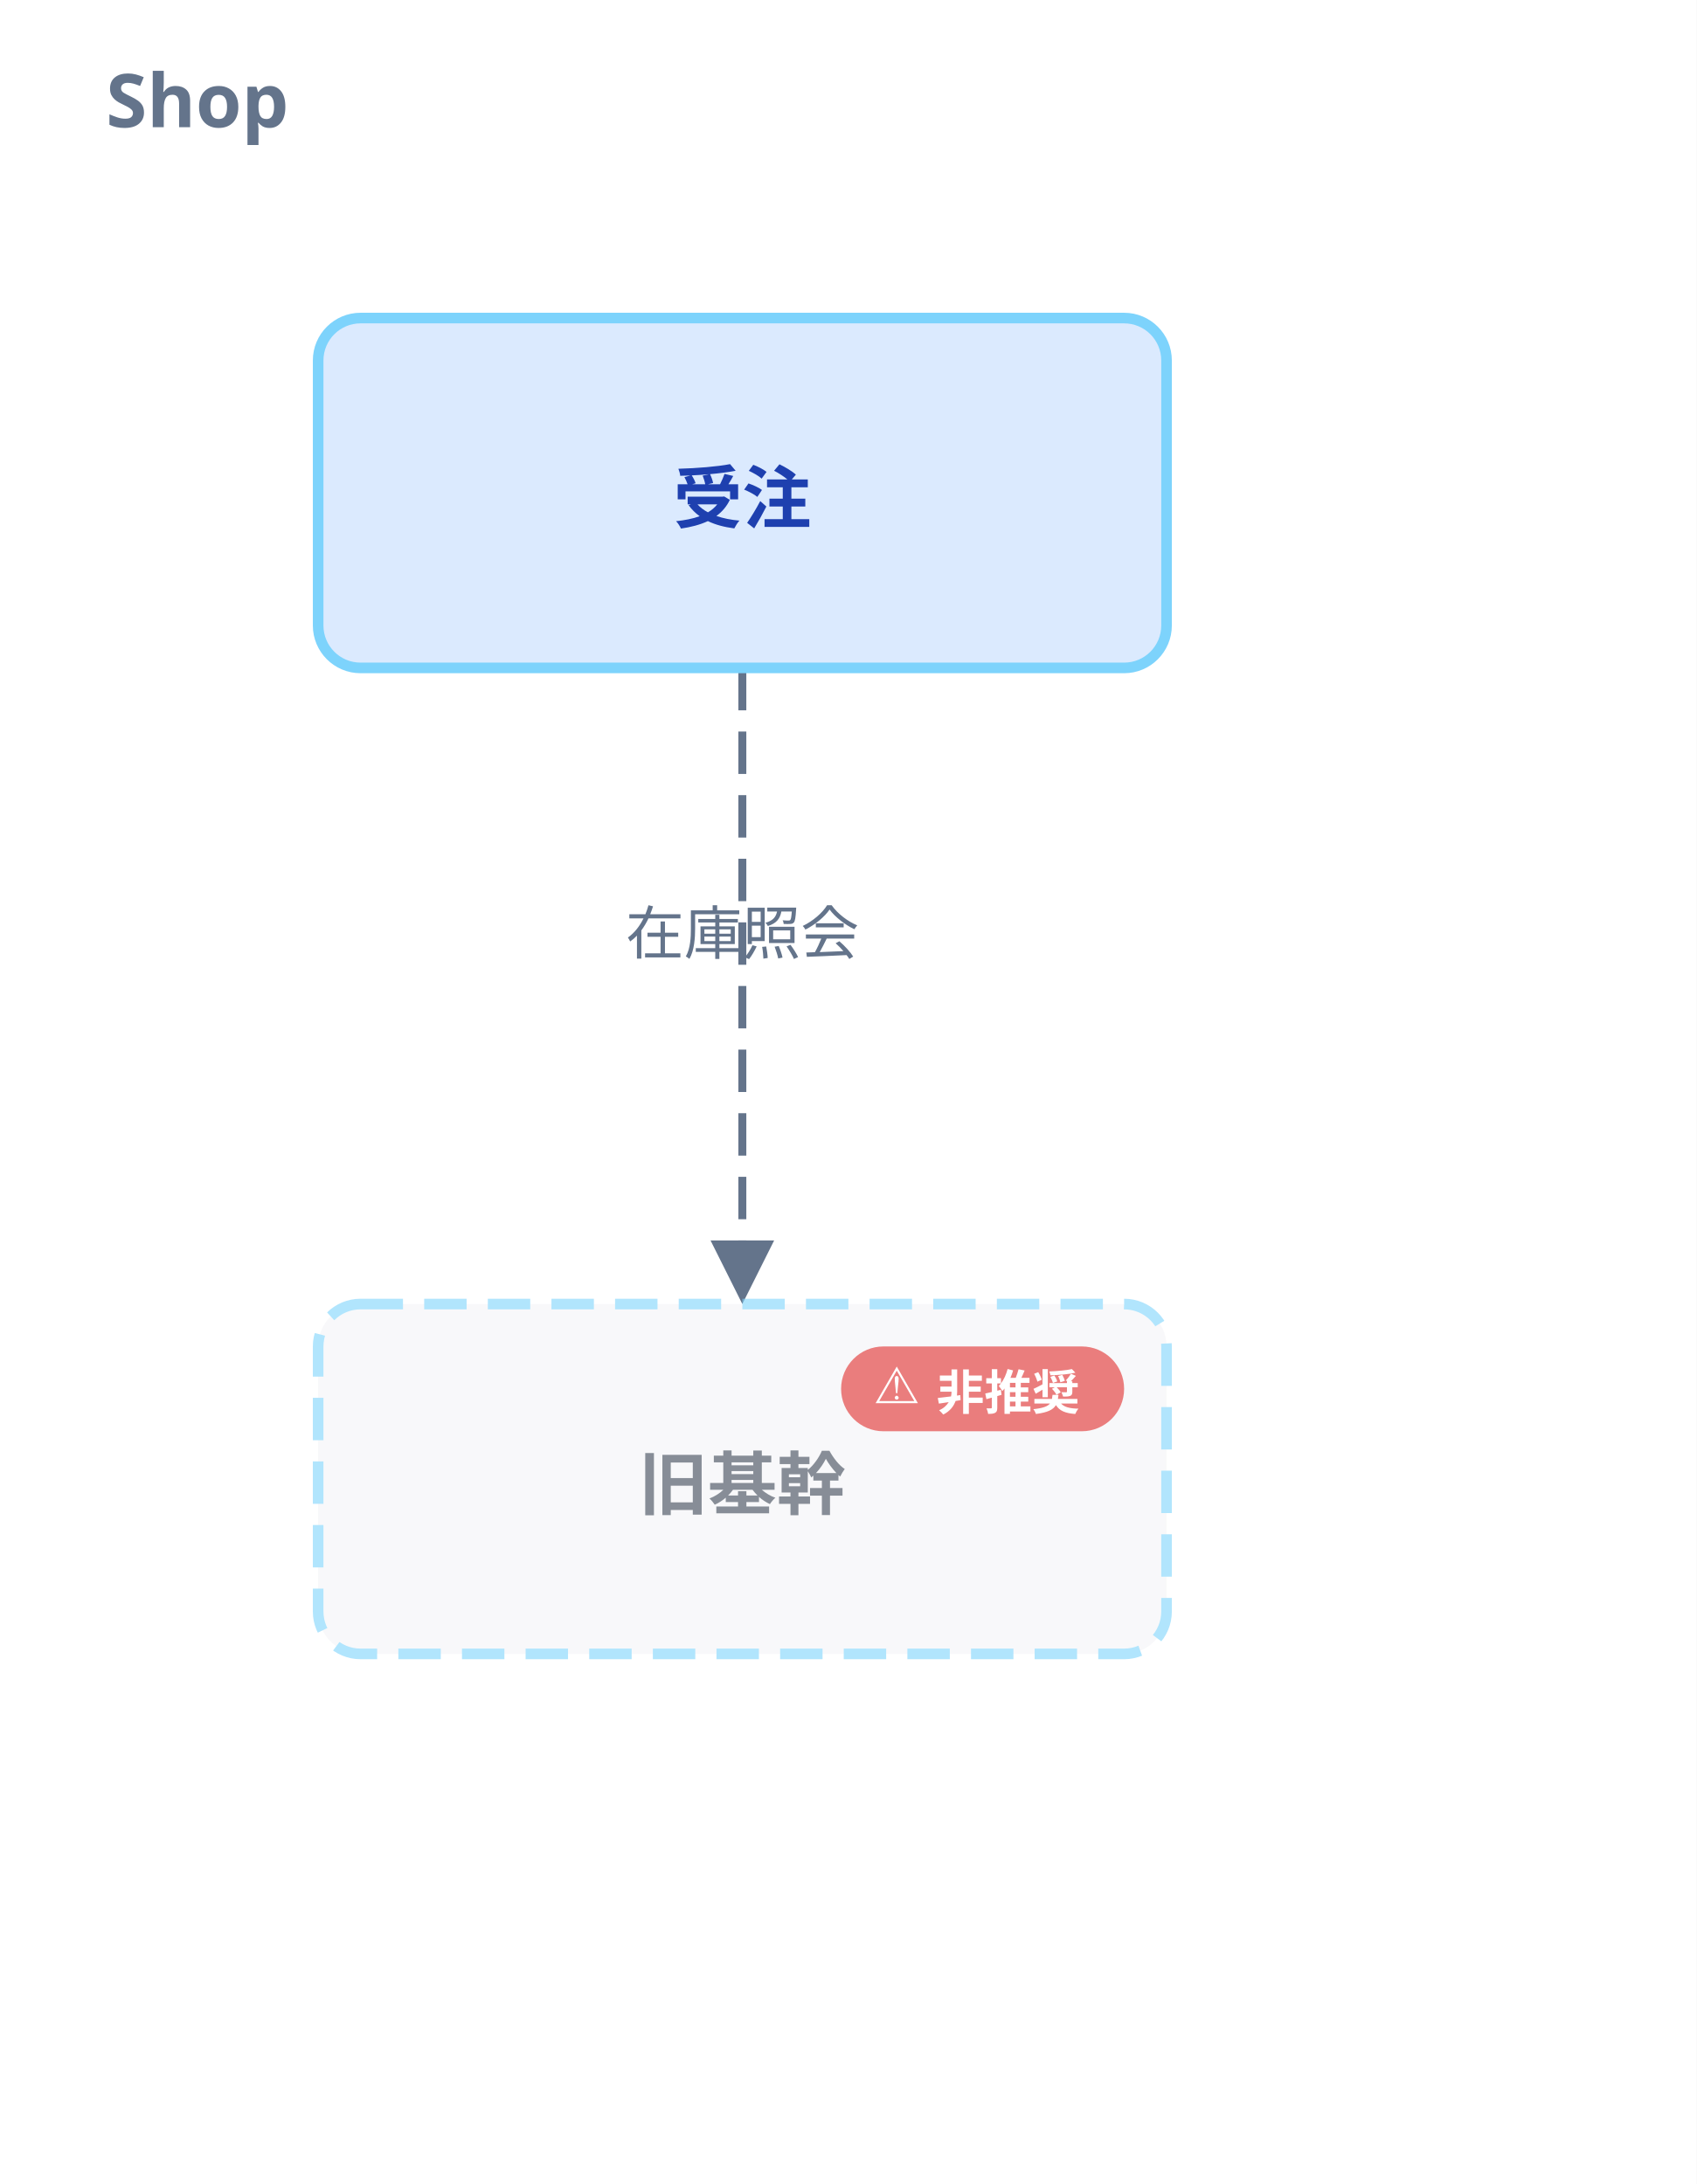
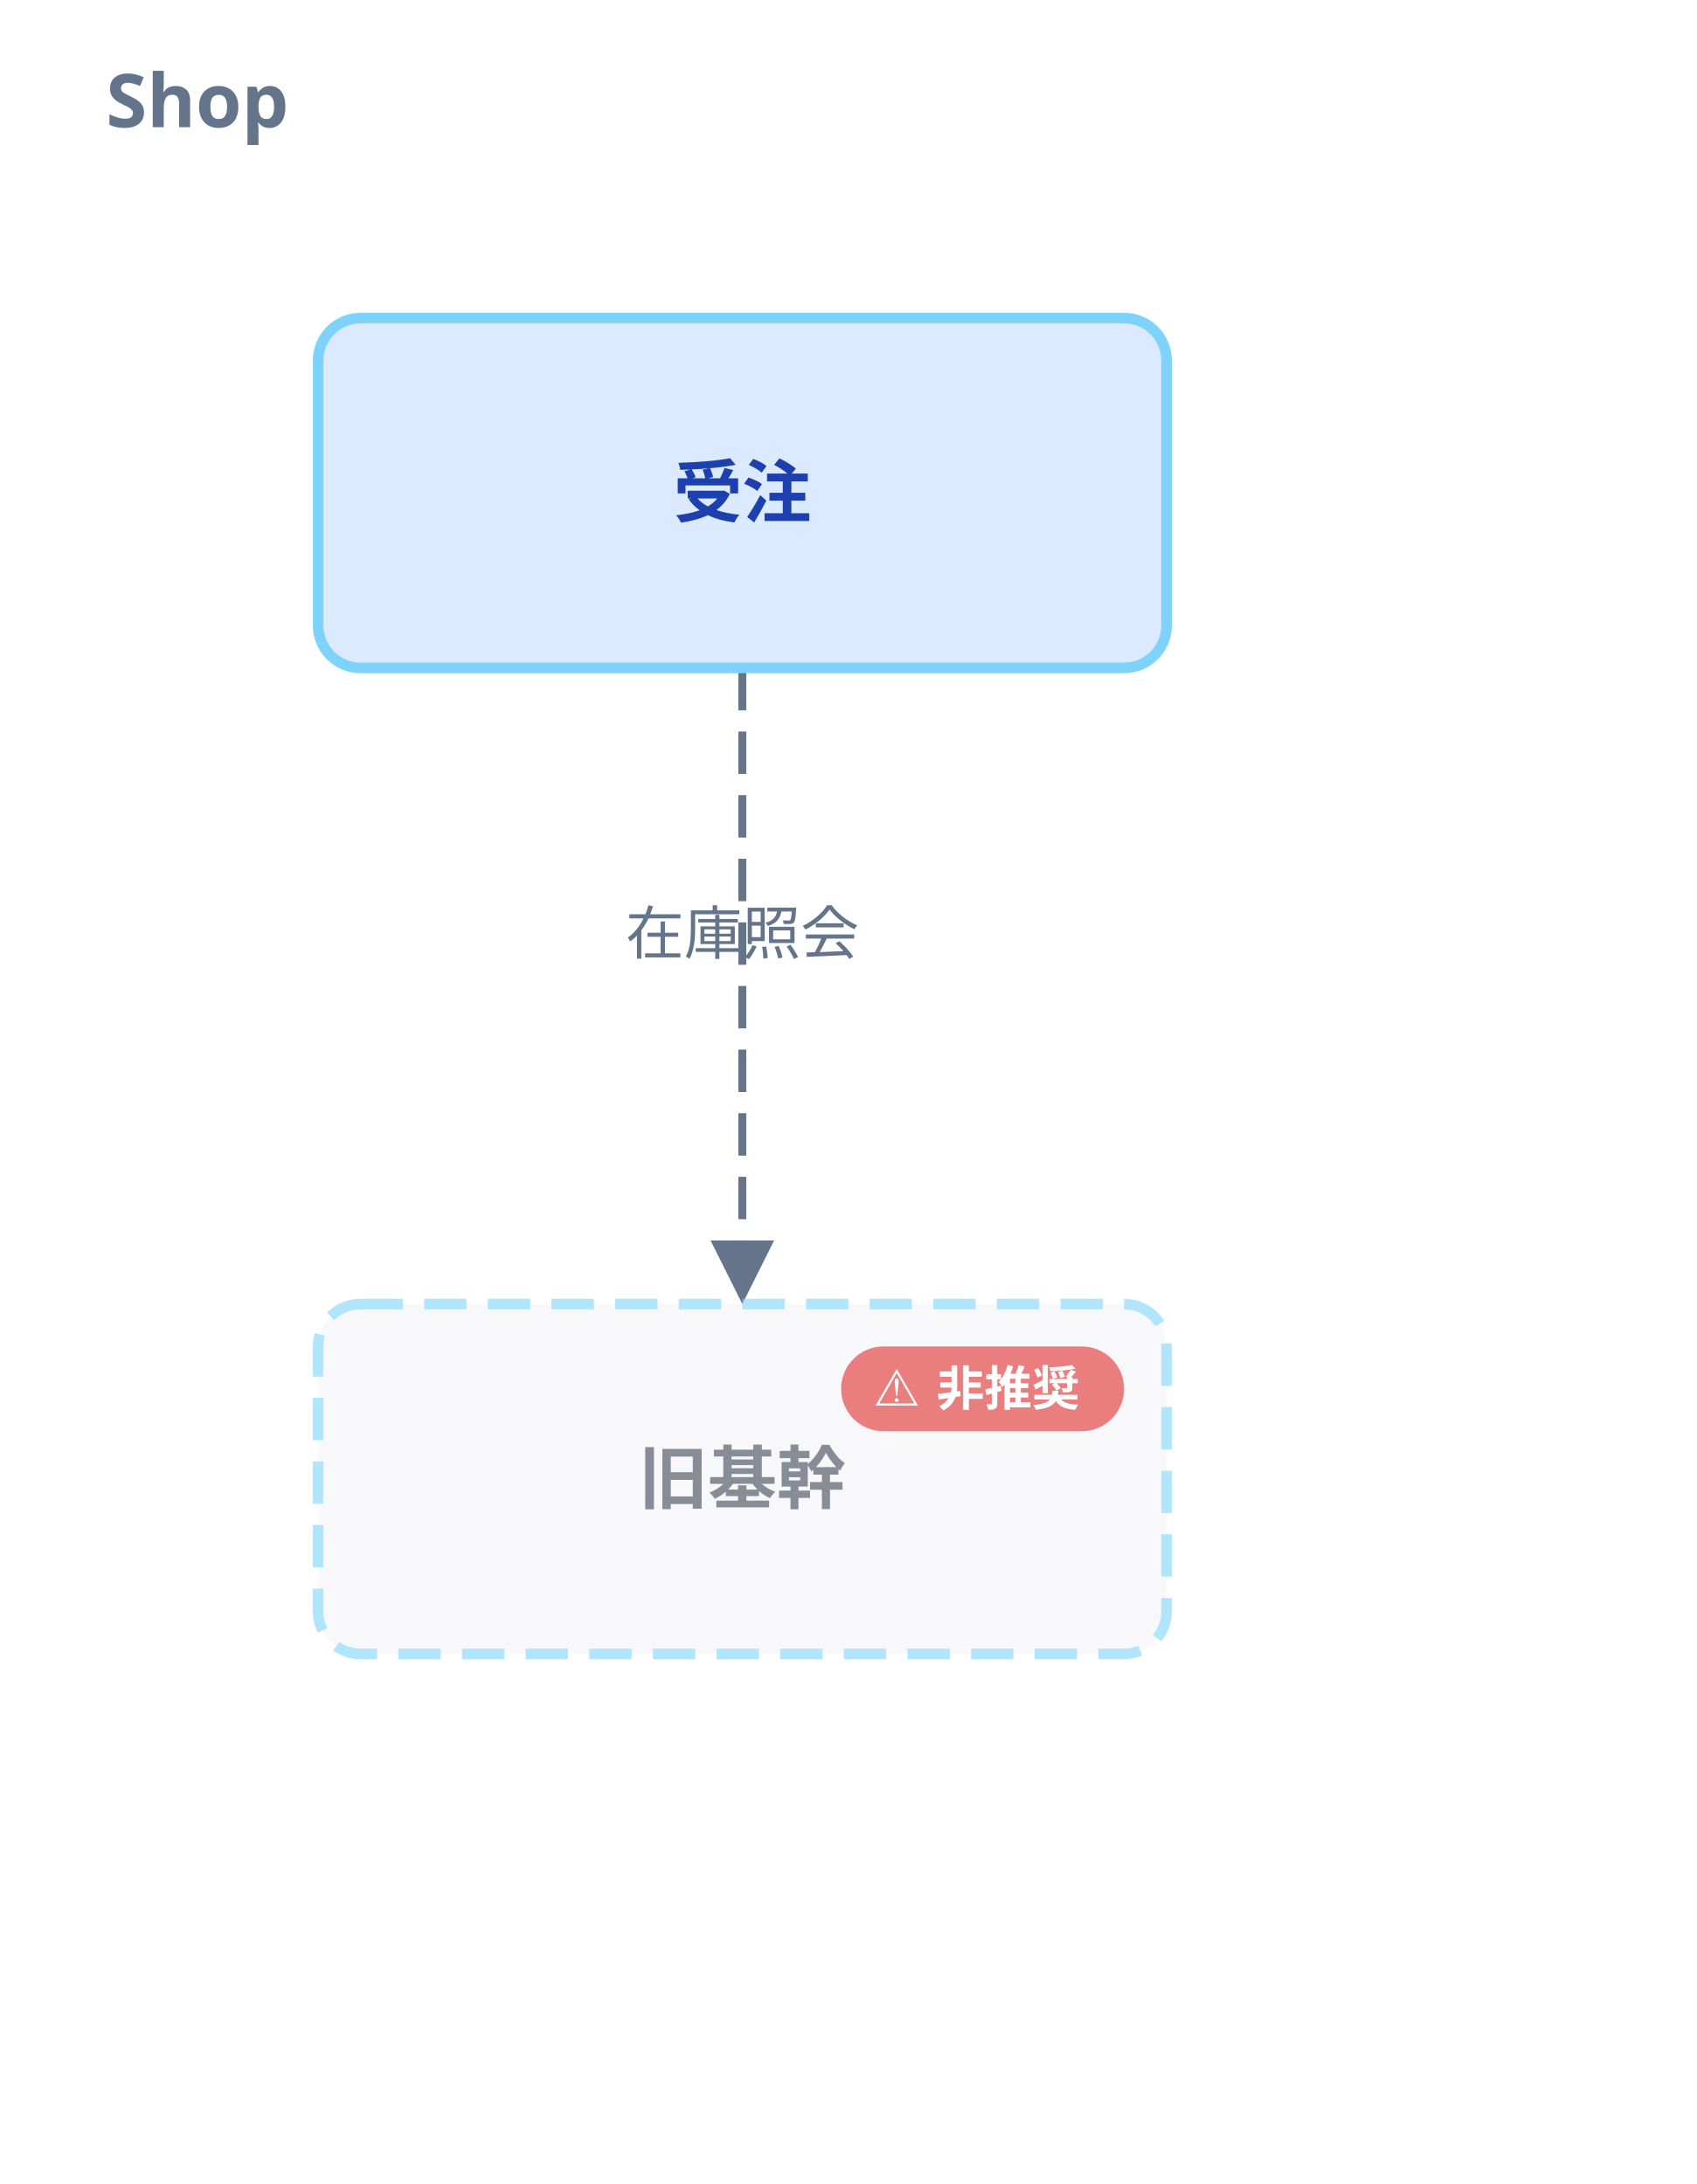
<svg xmlns="http://www.w3.org/2000/svg" viewBox="0 0 320 412" width="320" height="412">
  <defs>
    <marker id="arrow-default" viewBox="0 0 10 10" refX="10" refY="5" markerWidth="8" markerHeight="8" orient="auto-start-reverse">
      <path d="M 0 0 L 10 5 L 0 10 z" fill="#64748B" />
    </marker>
  </defs>
  <rect width="320" height="412" fill="#FFFFFF" rx="0" />
  <text x="20" y="24" fill="#64748B" font-size="14px" font-family="sans-serif" font-weight="bold">Shop</text>
  <g class="edges">
    <g data-edge-from="OrderService" data-edge-to="Legacy" data-edge-kind="async" data-edge-canonical-id="OrderService--&gt;Legacy" data-edge-label="在庫照会" class="krs-edge krs-edge--interactive">
      <line x1="140" y1="126" x2="140" y2="246" stroke="transparent" stroke-width="14" stroke-linecap="butt" class="krs-edge__hitline" />
      <line x1="140" y1="126" x2="140" y2="246" stroke="#64748B" stroke-width="1.5" stroke-dasharray="8 4" marker-end="url(#arrow-default)" />
      <text x="140" y="180" text-anchor="middle" fill="#64748B" font-size="11px" font-family="sans-serif">在庫照会</text>
    </g>
  </g>
  <g class="nodes">
    <g data-node-id="OrderService" data-node-kind="service" data-has-children="false" data-has-description="false">
      <rect x="60" y="60" width="160" height="66" rx="8" ry="8" fill="#dbeafe" stroke="#7DD3FC" stroke-width="2" />
-       <text x="140" y="93" text-anchor="middle" dominant-baseline="central" fill="#1e40af" font-size="13px" font-weight="bold" font-family="sans-serif">受注</text>
+       <text x="140" y="93" text-anchor="middle" dy="0.35em" fill="#1e40af" font-size="13px" font-weight="bold" font-family="sans-serif">受注</text>
    </g>
    <g data-node-id="Legacy" data-node-kind="service" data-has-children="false" data-has-description="false" opacity="0.6">
      <rect x="60" y="246" width="160" height="66" rx="8" ry="8" fill="#f3f4f6" stroke="#7DD3FC" stroke-width="2" stroke-dasharray="8 4" />
-       <text x="140" y="279" text-anchor="middle" dominant-baseline="central" fill="#374151" font-size="13px" font-weight="bold" font-family="sans-serif">旧基幹</text>
+       <text x="140" y="279" text-anchor="middle" dy="0.35em" fill="#374151" font-size="13px" font-weight="bold" font-family="sans-serif">旧基幹</text>
      <g data-node-badge="Legacy">
        <rect x="158.625" y="254" width="53.375" height="16" rx="8" fill="#DC2626" />
-         <text x="169.125" y="262" text-anchor="middle" dominant-baseline="central" fill="#FFFFFF" font-size="9px">⚠</text>
-         <text x="176.625" y="262" dominant-baseline="central" fill="#FFFFFF" font-size="9px" font-weight="bold" font-family="sans-serif">非推奨</text>
+         <text x="169.125" y="262" text-anchor="middle" dy="0.35em" fill="#FFFFFF" font-size="9px">⚠</text>
+         <text x="176.625" y="262" dy="0.35em" fill="#FFFFFF" font-size="9px" font-weight="bold" font-family="sans-serif">非推奨</text>
      </g>
    </g>
  </g>
</svg>
